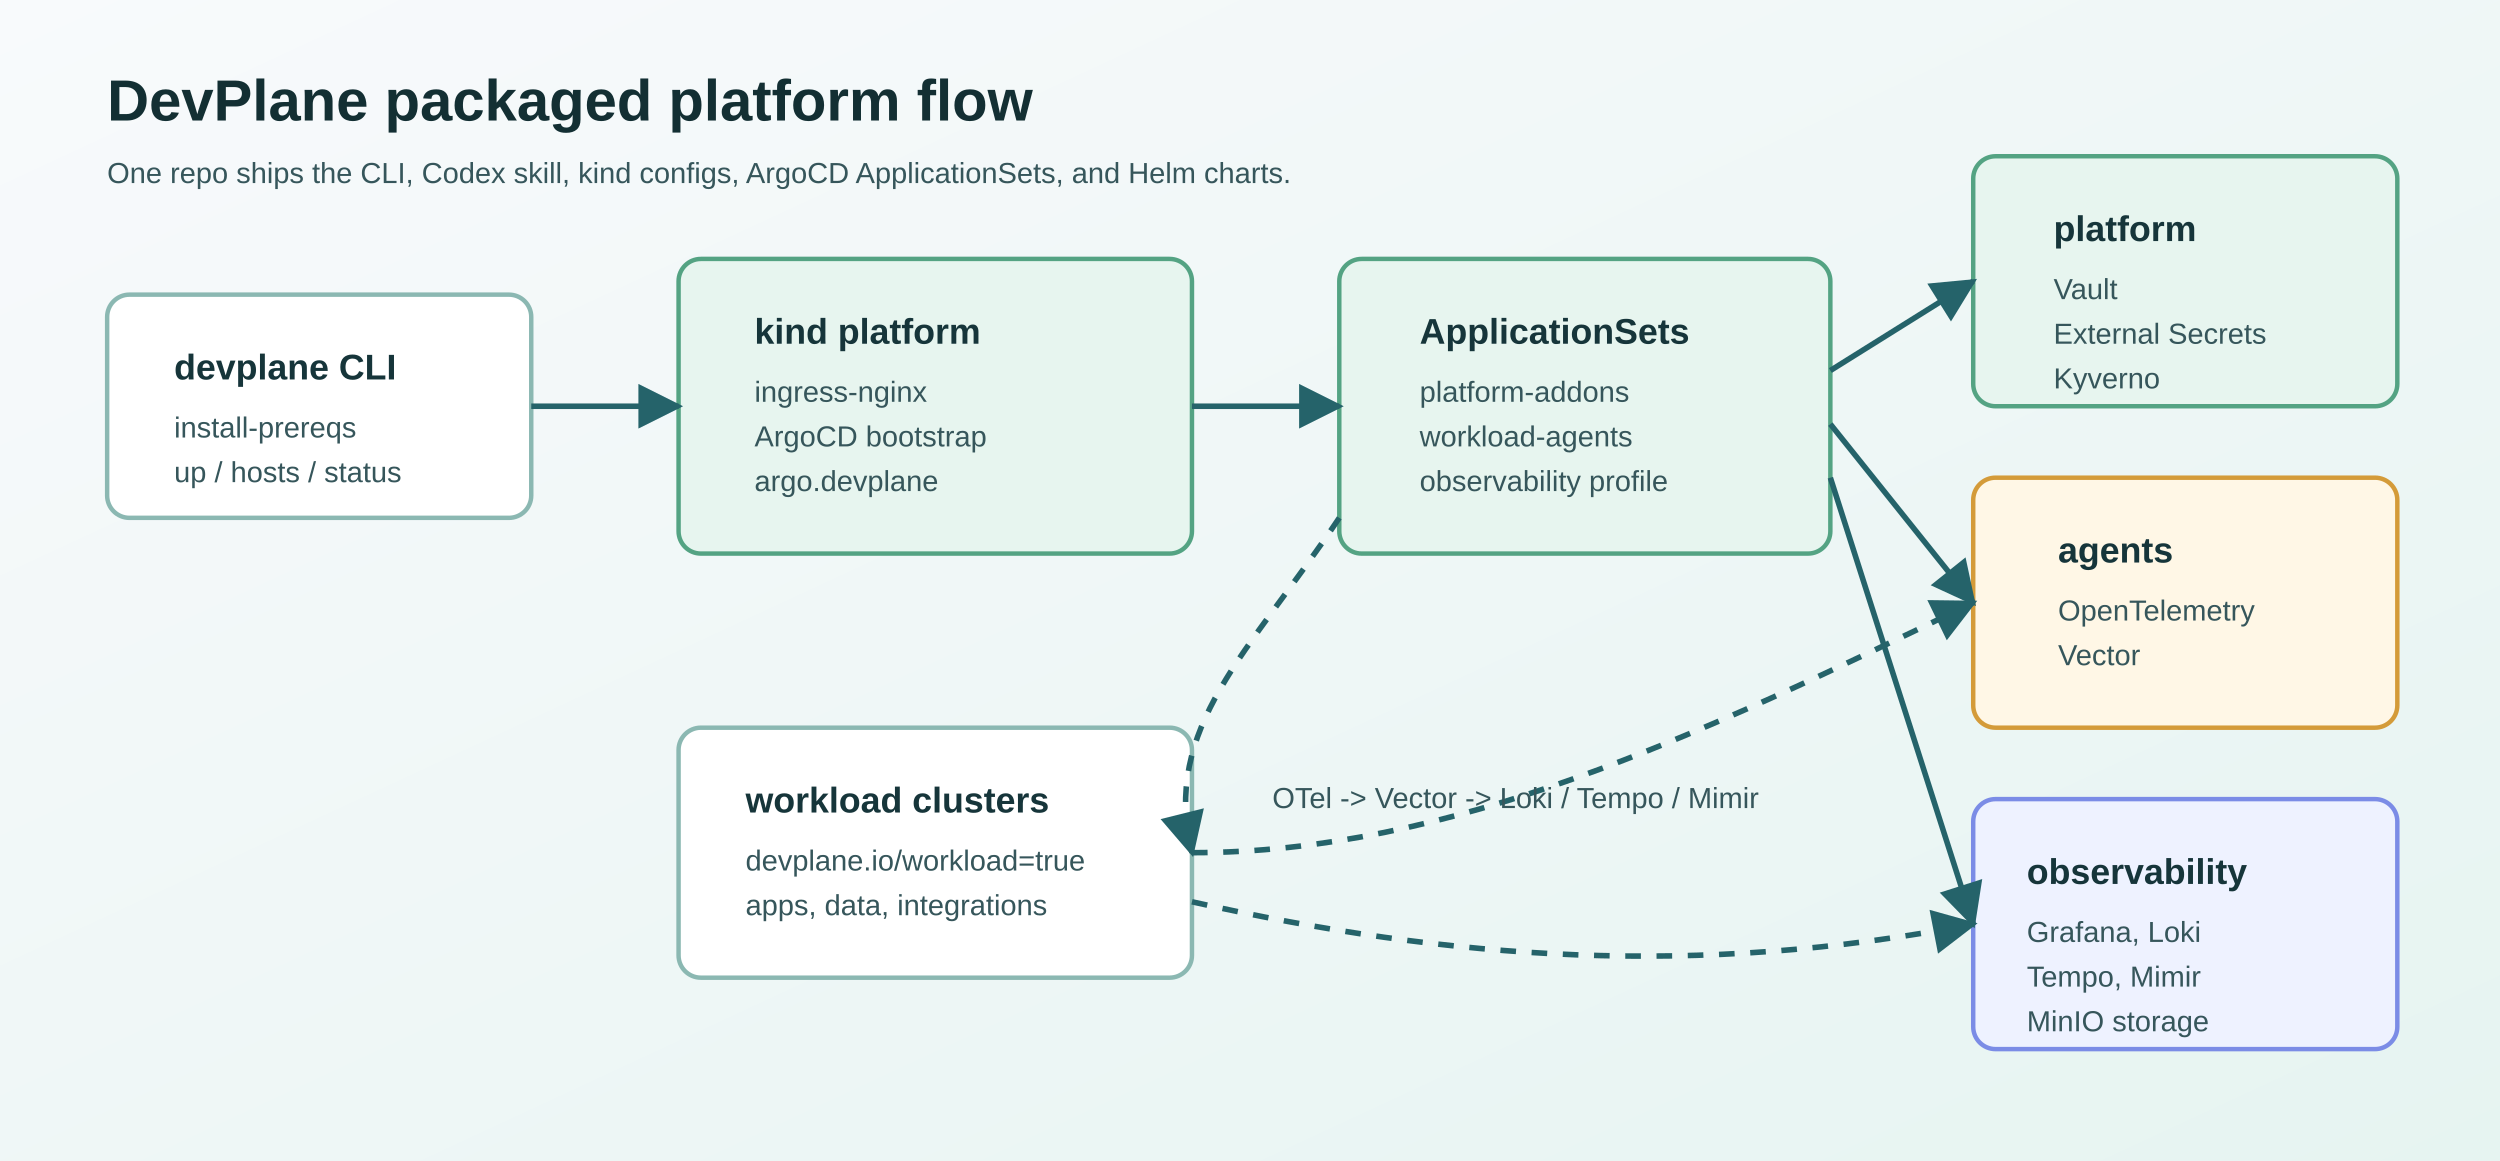
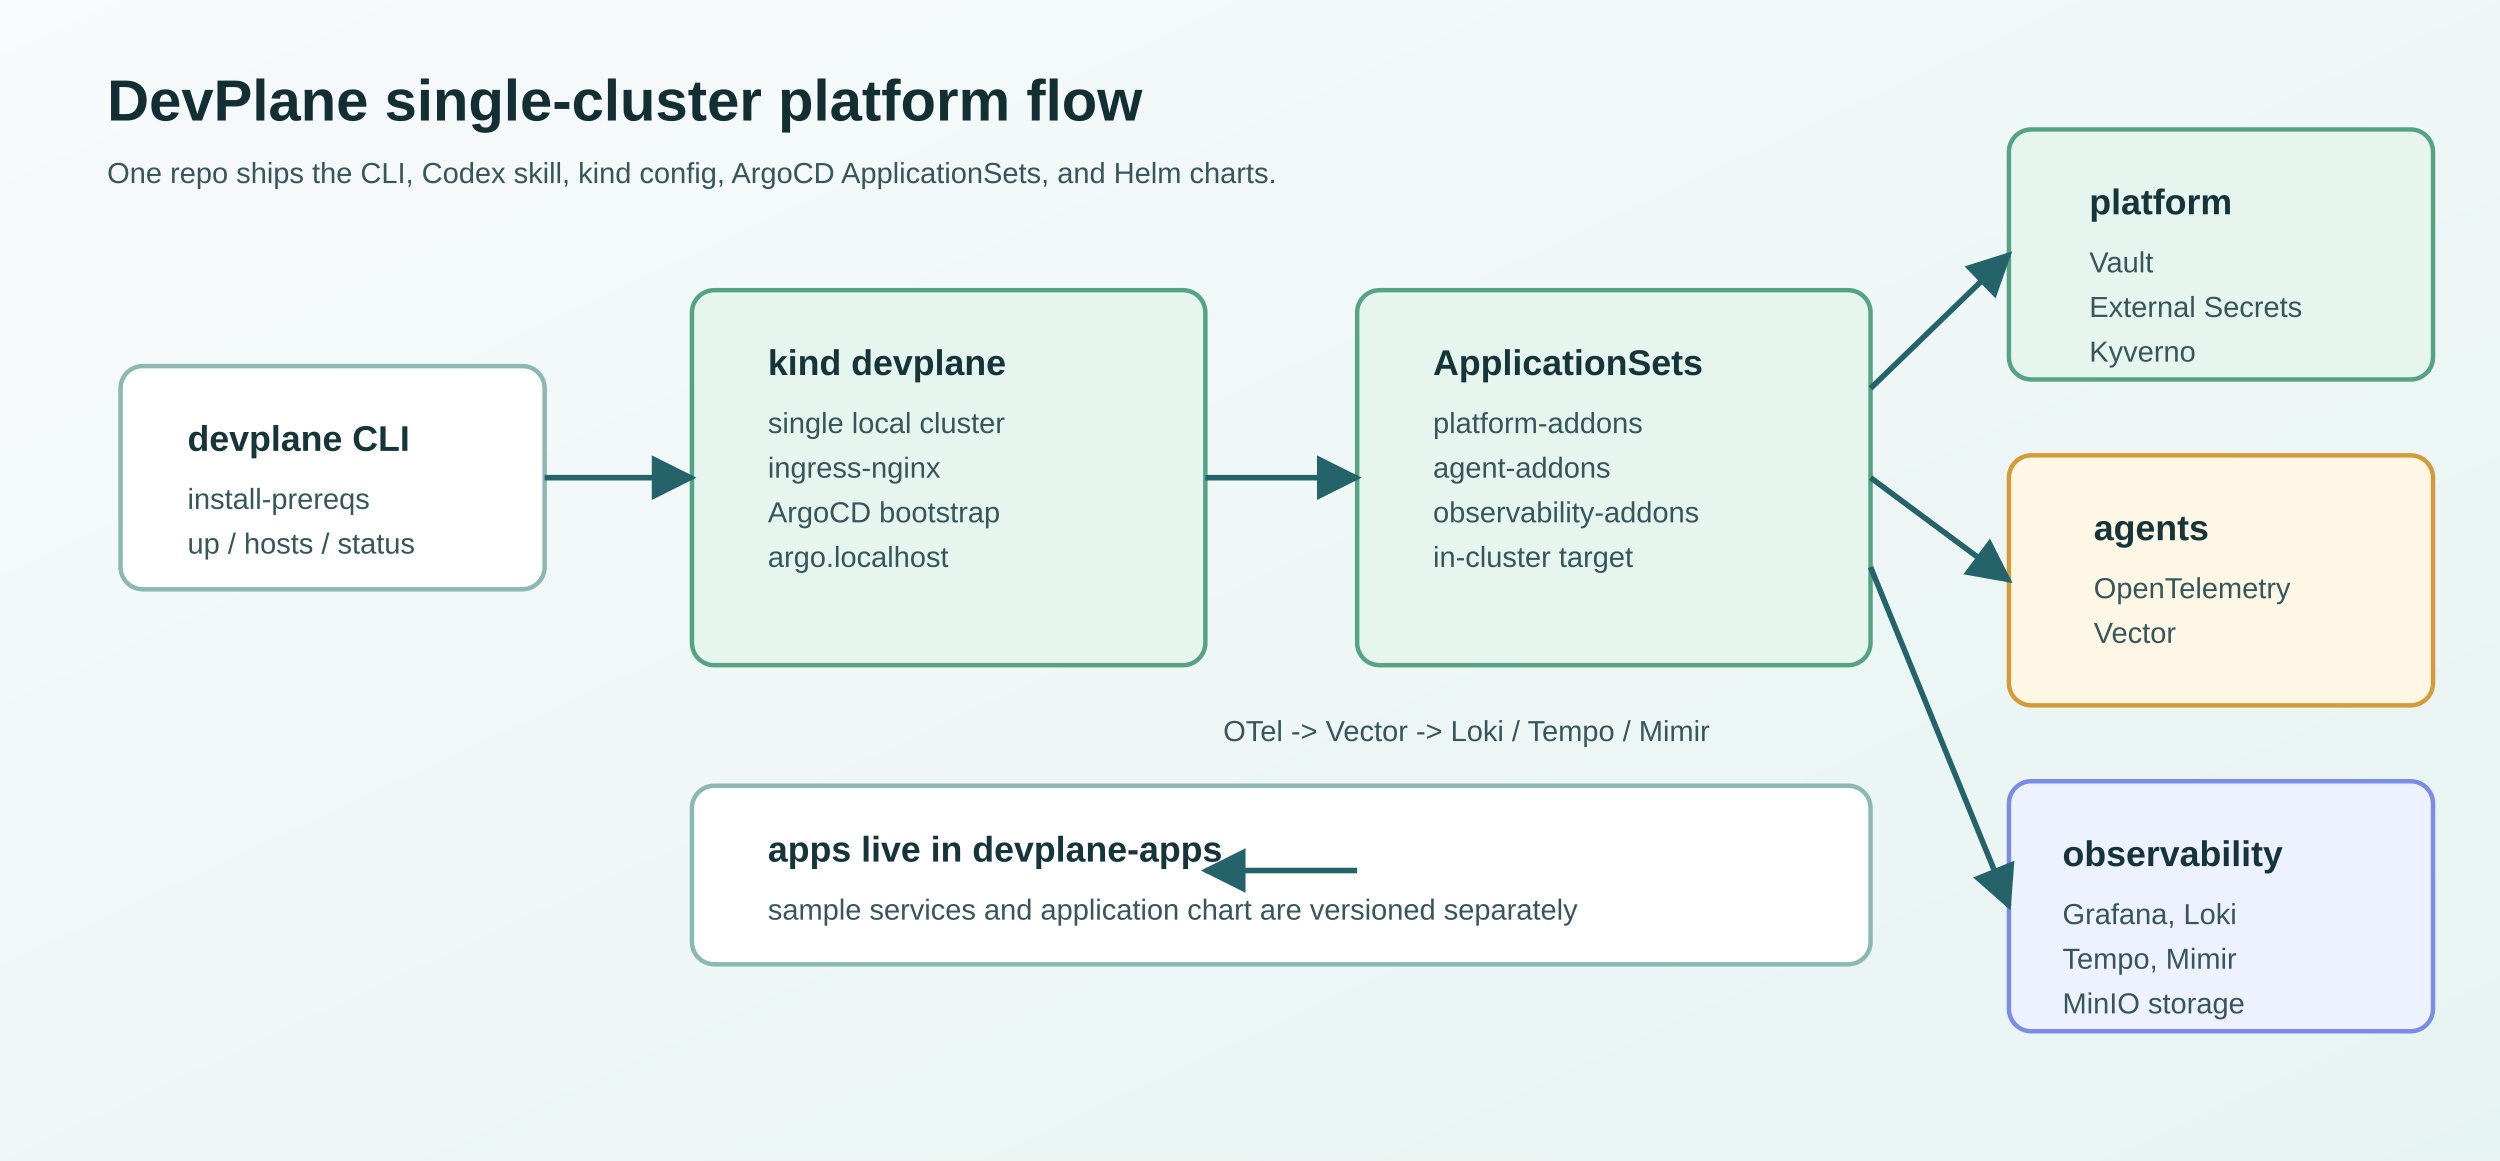
<svg xmlns="http://www.w3.org/2000/svg" width="1120" height="520" viewBox="0 0 1120 520" role="img" aria-labelledby="title desc">
  <defs>
    <linearGradient id="bg" x1="0" y1="0" x2="1" y2="1">
      <stop offset="0" stop-color="#f8fafc" />
      <stop offset="1" stop-color="#e6f4f1" />
    </linearGradient>
    <marker id="arrow" viewBox="0 0 10 10" refX="9" refY="5" markerWidth="8" markerHeight="8" orient="auto-start-reverse">
      <path d="M 0 0 L 10 5 L 0 10 z" fill="#25636a" />
    </marker>
    <style>
      .title { font: 700 26px Arial, sans-serif; fill: #132f33; }
      .label { font: 700 16px Arial, sans-serif; fill: #16353a; }
      .small { font: 13px Arial, sans-serif; fill: #36565b; }
      .box { fill: #ffffff; stroke: #8bb8b2; stroke-width: 2; rx: 10; }
      .core { fill: #e7f5ef; stroke: #54a383; }
      .obs { fill: #eef2ff; stroke: #7b8ce6; }
      .agent { fill: #fff7e6; stroke: #d49b39; }
      .line { stroke: #25636a; stroke-width: 2.5; fill: none; marker-end: url(#arrow); }
-       .dash { stroke-dasharray: 7 7; }
    </style>
  </defs>
  <rect width="1120" height="520" fill="url(#bg)" />
-   <text x="48" y="54" class="title">DevPlane packaged platform flow</text>
-   <text x="48" y="82" class="small">One repo ships the CLI, Codex skill, kind configs, ArgoCD ApplicationSets, and Helm charts.</text>
-   <rect x="48" y="132" width="190" height="100" class="box" />
-   <text x="78" y="170" class="label">devplane CLI</text>
-   <text x="78" y="196" class="small">install-prereqs</text>
-   <text x="78" y="216" class="small">up / hosts / status</text>
-   <rect x="304" y="116" width="230" height="132" class="box core" />
-   <text x="338" y="154" class="label">kind platform</text>
-   <text x="338" y="180" class="small">ingress-nginx</text>
-   <text x="338" y="200" class="small">ArgoCD bootstrap</text>
-   <text x="338" y="220" class="small">argo.devplane</text>
-   <rect x="600" y="116" width="220" height="132" class="box core" />
-   <text x="636" y="154" class="label">ApplicationSets</text>
-   <text x="636" y="180" class="small">platform-addons</text>
-   <text x="636" y="200" class="small">workload-agents</text>
-   <text x="636" y="220" class="small">observability profile</text>
-   <rect x="884" y="70" width="190" height="112" class="box core" />
-   <text x="920" y="108" class="label">platform</text>
-   <text x="920" y="134" class="small">Vault</text>
-   <text x="920" y="154" class="small">External Secrets</text>
-   <text x="920" y="174" class="small">Kyverno</text>
-   <rect x="884" y="214" width="190" height="112" class="box agent" />
-   <text x="922" y="252" class="label">agents</text>
-   <text x="922" y="278" class="small">OpenTelemetry</text>
-   <text x="922" y="298" class="small">Vector</text>
-   <rect x="884" y="358" width="190" height="112" class="box obs" />
-   <text x="908" y="396" class="label">observability</text>
-   <text x="908" y="422" class="small">Grafana, Loki</text>
-   <text x="908" y="442" class="small">Tempo, Mimir</text>
-   <text x="908" y="462" class="small">MinIO storage</text>
-   <rect x="304" y="326" width="230" height="112" class="box" />
-   <text x="334" y="364" class="label">workload clusters</text>
-   <text x="334" y="390" class="small">devplane.io/workload=true</text>
-   <text x="334" y="410" class="small">apps, data, integrations</text>
-   <path class="line" d="M 238 182 L 304 182" />
-   <path class="line" d="M 534 182 L 600 182" />
-   <path class="line" d="M 820 166 L 884 126" />
-   <path class="line" d="M 820 190 L 884 270" />
-   <path class="line" d="M 820 214 L 884 414" />
-   <path class="line dash" d="M 600 232 C 560 292 520 326 534 382" />
-   <path class="line dash" d="M 534 382 C 650 382 760 330 884 270" />
-   <path class="line dash" d="M 534 404 C 650 430 760 438 884 414" />
-   <text x="570" y="362" class="small">OTel -&gt; Vector -&gt; Loki / Tempo / Mimir</text>
+   <text x="48" y="54" class="title">DevPlane single-cluster platform flow</text>
+   <text x="48" y="82" class="small">One repo ships the CLI, Codex skill, kind config, ArgoCD ApplicationSets, and Helm charts.</text>
+   <rect x="54" y="164" width="190" height="100" class="box" />
+   <text x="84" y="202" class="label">devplane CLI</text>
+   <text x="84" y="228" class="small">install-prereqs</text>
+   <text x="84" y="248" class="small">up / hosts / status</text>
+   <rect x="310" y="130" width="230" height="168" class="box core" />
+   <text x="344" y="168" class="label">kind devplane</text>
+   <text x="344" y="194" class="small">single local cluster</text>
+   <text x="344" y="214" class="small">ingress-nginx</text>
+   <text x="344" y="234" class="small">ArgoCD bootstrap</text>
+   <text x="344" y="254" class="small">argo.localhost</text>
+   <rect x="608" y="130" width="230" height="168" class="box core" />
+   <text x="642" y="168" class="label">ApplicationSets</text>
+   <text x="642" y="194" class="small">platform-addons</text>
+   <text x="642" y="214" class="small">agent-addons</text>
+   <text x="642" y="234" class="small">observability-addons</text>
+   <text x="642" y="254" class="small">in-cluster target</text>
+   <rect x="900" y="58" width="190" height="112" class="box core" />
+   <text x="936" y="96" class="label">platform</text>
+   <text x="936" y="122" class="small">Vault</text>
+   <text x="936" y="142" class="small">External Secrets</text>
+   <text x="936" y="162" class="small">Kyverno</text>
+   <rect x="900" y="204" width="190" height="112" class="box agent" />
+   <text x="938" y="242" class="label">agents</text>
+   <text x="938" y="268" class="small">OpenTelemetry</text>
+   <text x="938" y="288" class="small">Vector</text>
+   <rect x="900" y="350" width="190" height="112" class="box obs" />
+   <text x="924" y="388" class="label">observability</text>
+   <text x="924" y="414" class="small">Grafana, Loki</text>
+   <text x="924" y="434" class="small">Tempo, Mimir</text>
+   <text x="924" y="454" class="small">MinIO storage</text>
+   <rect x="310" y="352" width="528" height="80" class="box" />
+   <text x="344" y="386" class="label">apps live in devplane-apps</text>
+   <text x="344" y="412" class="small">sample services and application chart are versioned separately</text>
+   <path class="line" d="M 244 214 L 310 214" />
+   <path class="line" d="M 540 214 L 608 214" />
+   <path class="line" d="M 838 174 L 900 114" />
+   <path class="line" d="M 838 214 L 900 260" />
+   <path class="line" d="M 838 254 L 900 406" />
+   <path class="line" d="M 608 390 L 540 390" />
+   <text x="548" y="332" class="small">OTel -&gt; Vector -&gt; Loki / Tempo / Mimir</text>
</svg>
